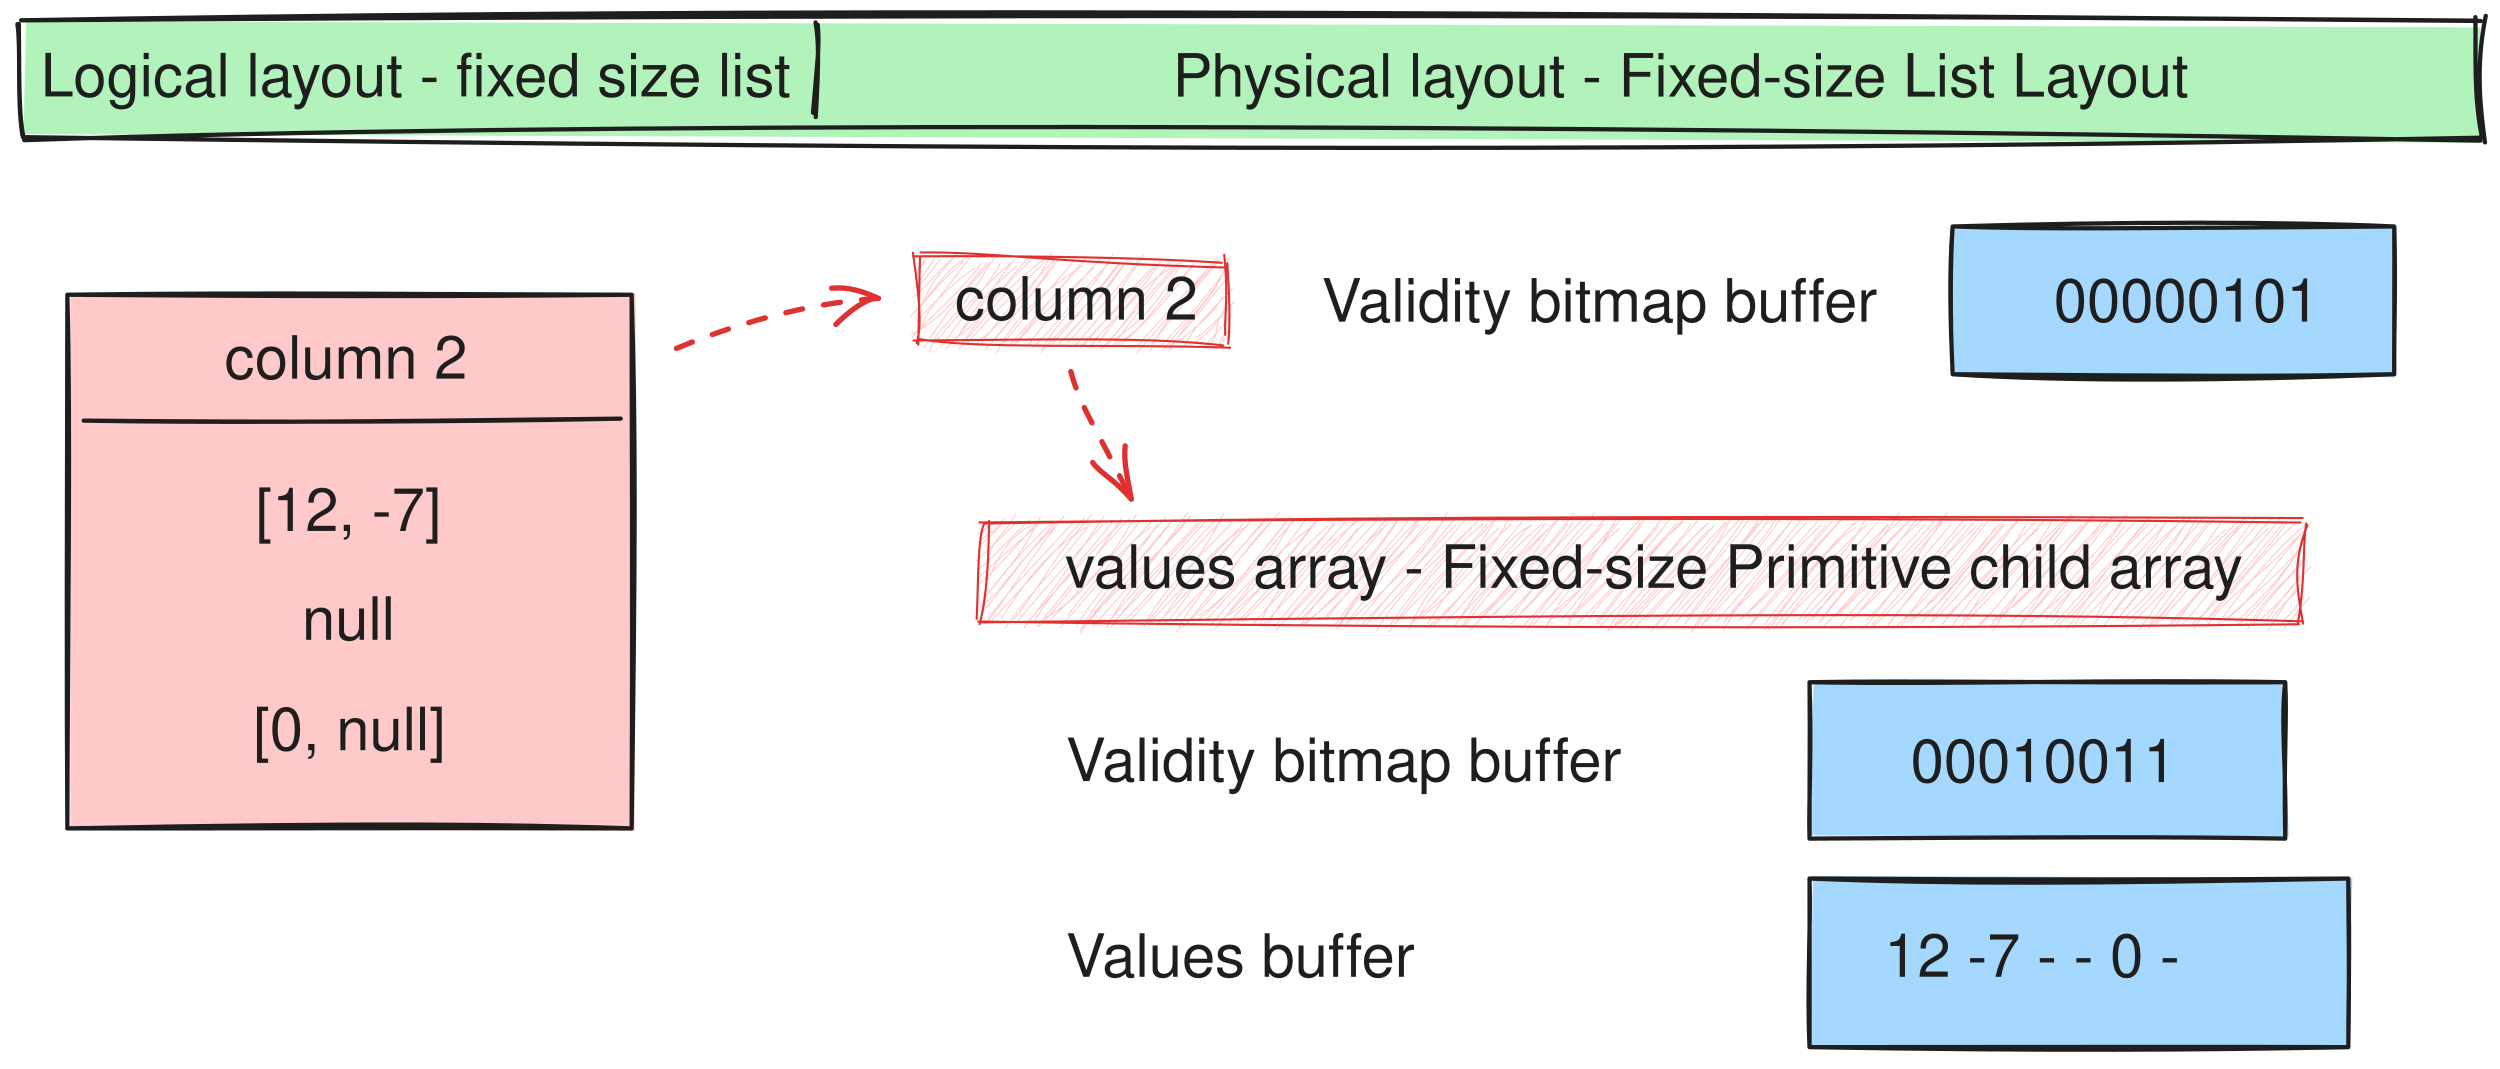
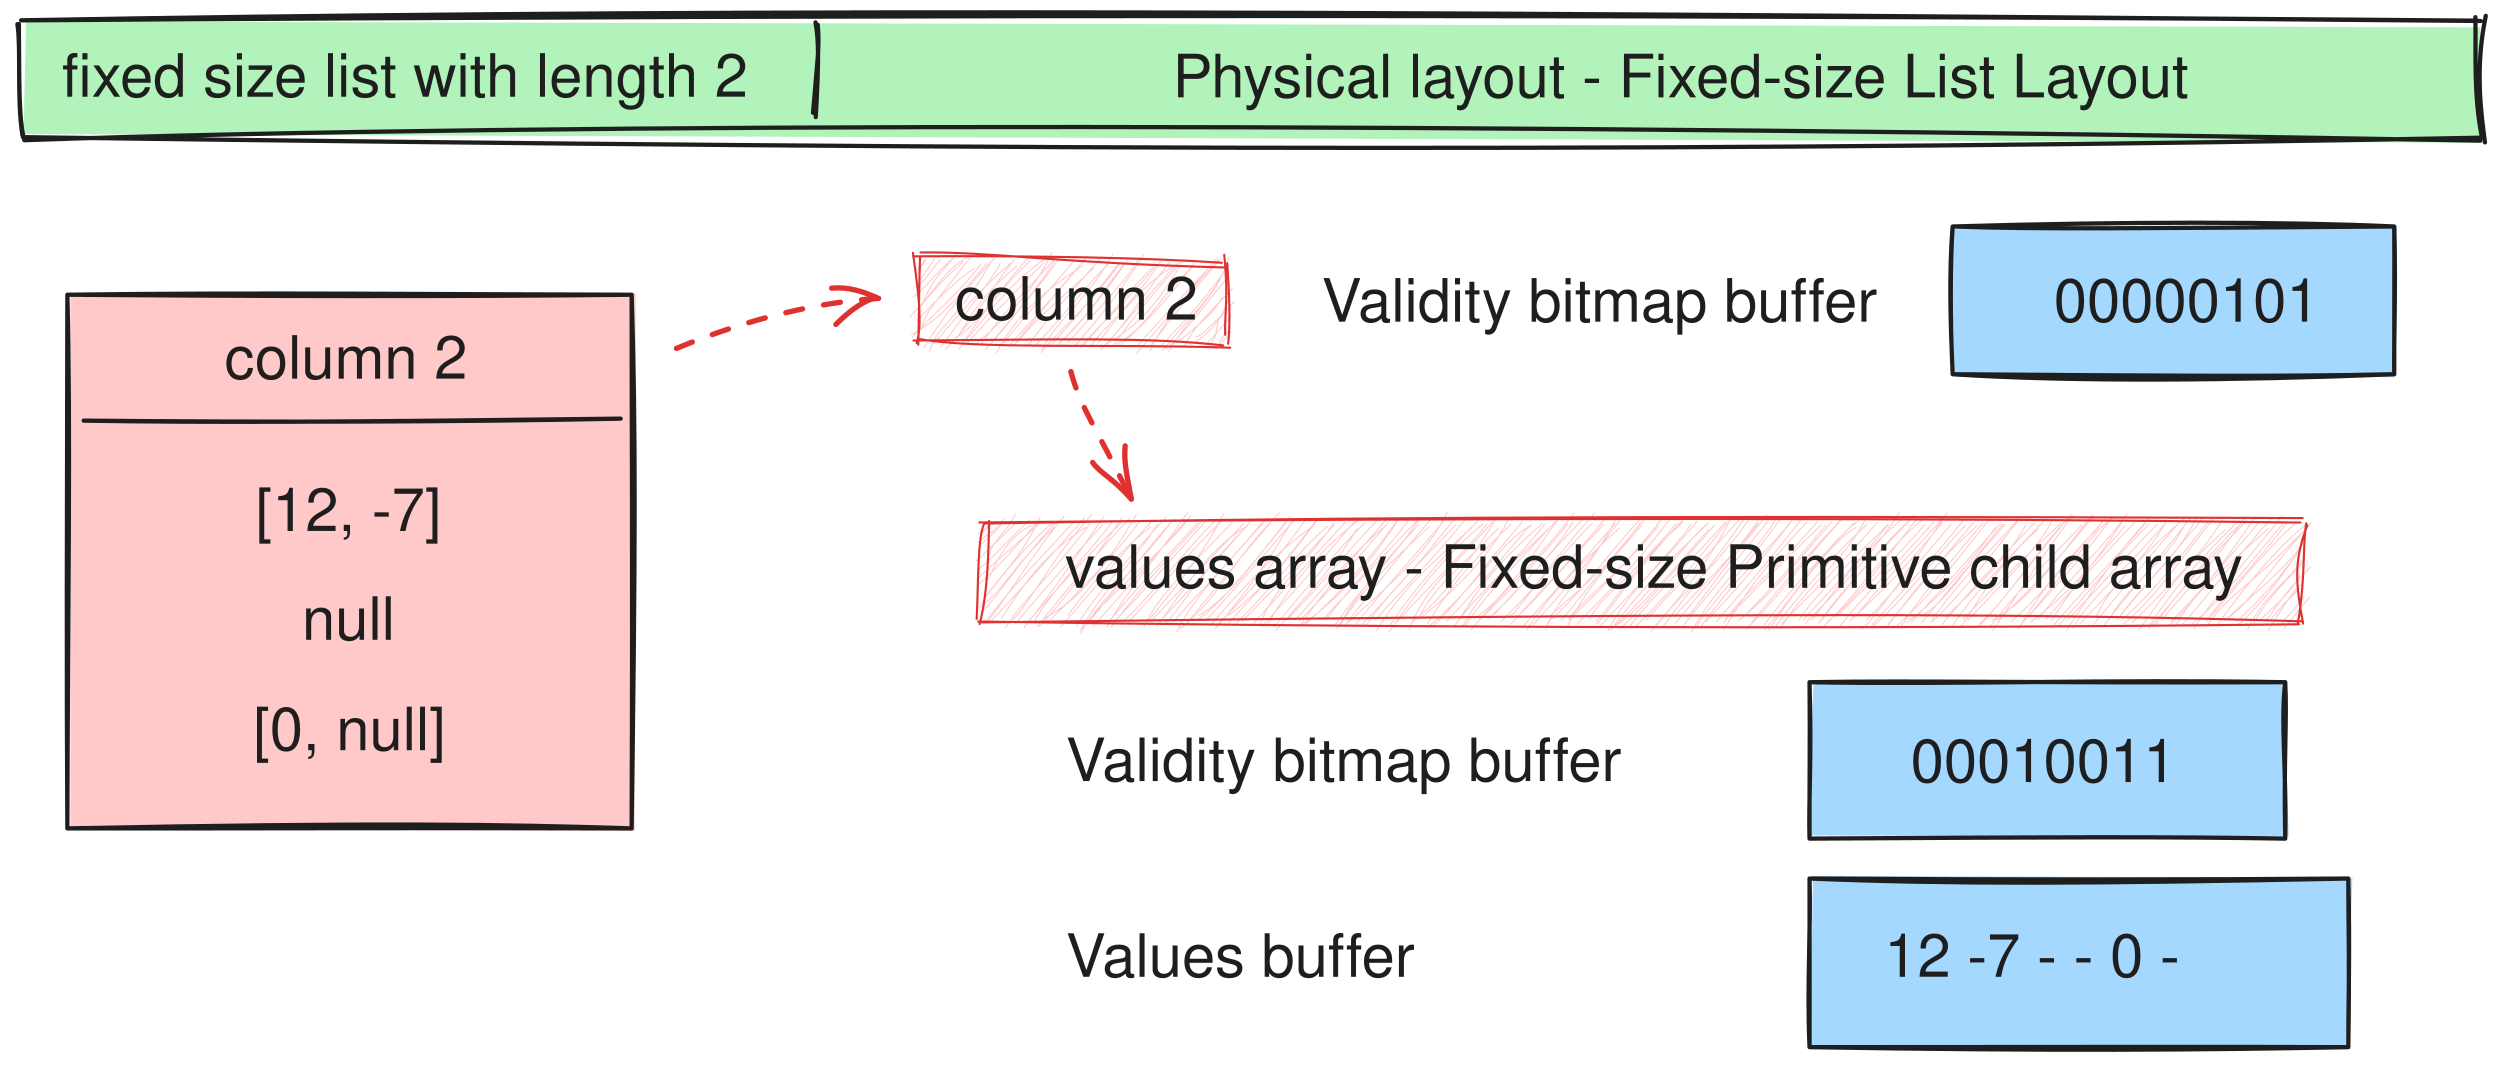
<svg xmlns="http://www.w3.org/2000/svg" version="1.1" viewBox="0 0 1171.343 500.63" width="1171.343" height="500.63">
  <defs>
    <style class="style-fonts">
      @font-face {
        font-family: "Virgil";
        src: url("https://excalidraw.com/Virgil.woff2");
      }
      @font-face {
        font-family: "Cascadia";
        src: url("https://excalidraw.com/Cascadia.woff2");
      }
      @font-face {
        font-family: "Assistant";
        src: url("https://excalidraw.com/Assistant-Regular.woff2");
      }
    </style>
  </defs>
  <g stroke-linecap="round" transform="translate(10 10) rotate(0 575.6713 27.29318)">
    <path d="M2.22 0.07 L1152.11 2.79 L1153.28 56.88 L1.03 52.85" stroke="none" stroke-width="0" fill="#b2f2bb" />
    <path d="M-0.1 -0.48 C287.86 -5.6, 578.23 -5.42, 1152.3 -0.17 M0.54 -0.47 C420.69 -3.37, 839.68 -3.07, 1150.73 -0.32 M1154.68 -2.59 C1149.62 21.94, 1152.35 42.01, 1154.3 56.71 M1149.81 -1.96 C1150.12 16.03, 1148.94 35.16, 1152.91 54.34 M1152.07 55.89 C697.42 47.72, 243.81 47.12, 1.4 55.69 M1151.91 54.52 C820.46 60.95, 488.55 60.9, 0.78 54.26 M0.52 53.45 C-2.22 36.05, -0.06 12.7, -1.85 1.32 M1.13 54.92 C-1.19 44.33, -0.93 30.63, -1.16 1.27" stroke="#1e1e1e" stroke-width="2" fill="none" />
  </g>
-   <g transform="translate(19.04726 19.40896) rotate(0 177.4131 16.1)">
-     <text x="0" y="25.761" font-family="Helvetica, Segoe UI Emoji" font-size="28px" fill="#1e1e1e" text-anchor="start" style="white-space: pre;" direction="ltr" dominant-baseline="alphabetic">Logical layout - fixed size list</text>
+   <g transform="translate(29.04726 19.55723) rotate(0 161.8545 16.1)">
+     <text x="0" y="25.761" font-family="Helvetica, Segoe UI Emoji" font-size="28px" fill="#1e1e1e" text-anchor="start" style="white-space: pre;" direction="ltr" dominant-baseline="alphabetic">fixed size list with length 2</text>
  </g>
-   <g transform="translate(549.4298 19.50236) rotate(0 241.2129 16.1)">
+   <g transform="translate(549.4298 19.83694) rotate(0 238.0167 16.1)">
    <text x="0" y="25.761" font-family="Helvetica, Segoe UI Emoji" font-size="28px" fill="#1e1e1e" text-anchor="start" style="white-space: pre;" direction="ltr" dominant-baseline="alphabetic">Physical layout - Fixed-size List Layout</text>
  </g>
  <g stroke-linecap="round" transform="translate(31.55616 138.0937) rotate(0 132.1954 125.0212)">
    <path d="M1.42 1.03 L266.35 -0.81 L265.82 251.23 L1.44 250.3" stroke="none" stroke-width="0" fill="#ffc9c9" />
    <path d="M0 0 C90.08 -1.19, 179.3 -0.12, 264.39 0 M0 0 C87.82 0.67, 173.97 0.97, 264.39 0 M264.39 0 C264.32 54.36, 264.92 110.75, 264.39 250.04 M264.39 0 C266.37 61.72, 266.14 122.34, 264.39 250.04 M264.39 250.04 C203.98 248.13, 145.87 247.19, 0 250.04 M264.39 250.04 C171.94 249.7, 77.46 250.15, 0 250.04 M0 250.04 C0.21 153.44, 1.62 60.53, 0 0 M0 250.04 C-0.44 177.94, -0.21 106.45, 0 0" stroke="#1e1e1e" stroke-width="2" fill="none" />
  </g>
  <g stroke-linecap="round">
    <g transform="translate(39.21653 197.0818) rotate(0 125.8005 -0.4718184)">
      <path d="M0 0 C88.76 0.81, 175.91 0.65, 251.6 -0.94 M0 0 C59.84 0.96, 120.54 0.69, 251.6 -0.94" stroke="#1e1e1e" stroke-width="2" fill="none" />
    </g>
  </g>
  <mask />
-   <g transform="translate(105.1793 151.6743) rotate(0 56.80664 16.1)">
+   <g transform="translate(105.1793 151.6743) rotate(0 56.9 16.1)">
    <text x="0" y="25.761" font-family="Helvetica, Segoe UI Emoji" font-size="28px" fill="#1e1e1e" text-anchor="start" style="white-space: pre;" direction="ltr" dominant-baseline="alphabetic">column 2</text>
  </g>
-   <g transform="translate(119.7042 223.0254) rotate(0 43.5791 16.1)">
+   <g transform="translate(119.7042 223.0254) rotate(0 43.575 16.1)">
    <text x="0" y="25.761" font-family="Helvetica, Segoe UI Emoji" font-size="28px" fill="#1e1e1e" text-anchor="start" style="white-space: pre;" direction="ltr" dominant-baseline="alphabetic">[12, -7]</text>
  </g>
-   <g transform="translate(141.4904 274.0153) rotate(0 21.79297 16.1)">
+   <g transform="translate(141.4904 274.0153) rotate(0 21.78333 16.1)">
    <text x="0" y="25.761" font-family="Helvetica, Segoe UI Emoji" font-size="28px" fill="#1e1e1e" text-anchor="start" style="white-space: pre;" direction="ltr" dominant-baseline="alphabetic">null</text>
  </g>
-   <g transform="translate(118.6139 325.7411) rotate(0 45.1377 16.1)">
+   <g transform="translate(118.6139 325.7411) rotate(0 45.13334 16.1)">
    <text x="0" y="25.761" font-family="Helvetica, Segoe UI Emoji" font-size="28px" fill="#1e1e1e" text-anchor="start" style="white-space: pre;" direction="ltr" dominant-baseline="alphabetic">[0, null]</text>
  </g>
  <g stroke-linecap="round" transform="translate(429.4452 122.0642) rotate(0 72.28798 18.98326)">
    <path d="M0 0 C0 0, 0 0, 0 0 M0 0 C0 0, 0 0, 0 0 M-0.37 5.16 C0.28 3.57, 3.77 1.08, 3.63 -0.19 M0.2 6.74 C1.16 5.43, 1.68 3.17, 4.31 -0.05 M-0.24 12.61 C1.48 9.36, 5.24 3.8, 8.42 -0.76 M0.5 11.23 C3.92 10.33, 6.27 4.64, 11.27 -0.42 M2.55 20.94 C6.57 10.76, 8.59 8.72, 19.08 -3.38 M-1.55 17.1 C4 13.09, 8.97 5.99, 17.26 -1.29 M-3.16 26.48 C9.7 12.8, 13.05 4.87, 23.54 -1.41 M0.91 22.63 C7 14.92, 12.8 8.72, 21.73 0.66 M0.01 28.51 C4.18 23.66, 18.44 9.09, 27.01 3.69 M1.91 32.19 C4.75 22.61, 10.27 18.33, 24.96 -1.17 M-2.38 34.67 C10.1 28.11, 17.03 19.99, 32.77 1.6 M-1.9 35.9 C6.76 25.51, 17.78 17.83, 30.04 1.87 M6.07 42.34 C9.09 31.12, 19.27 28.32, 35.08 0.31 M3.49 40.82 C12.98 25.07, 26.11 10.13, 36.45 -1.01 M11.39 40.42 C22.47 25.61, 37.58 5.61, 39.19 1.28 M8.13 38.81 C15.55 30.6, 25.53 17.48, 43.93 1.35 M13.42 41.59 C23.33 34.45, 23.03 22.2, 46.86 2.77 M14.09 40.96 C26.89 28.45, 35.42 12.5, 45.84 -0.59 M18.32 36.28 C29.31 30.16, 40.91 10.28, 52.32 -1.01 M19.96 41.62 C29.4 26.36, 42.31 10.12, 53.04 0.3 M21.53 38.92 C29.9 30.8, 39.64 13.78, 59.79 -0.54 M23.57 38.85 C37.65 23.12, 51.46 9.51, 59.29 1.24 M27.72 39.19 C42.86 26.21, 55.44 13.44, 63.52 -3.82 M29.88 39.75 C40.1 24.22, 54.57 11.08, 65.08 -1.15 M36.3 37.29 C48.44 23.17, 61.34 6.66, 65.2 -1.08 M32.37 41.87 C45.79 25.08, 57.39 12.91, 67.04 -1.42 M37.42 43.17 C47.26 25.18, 59.58 14.06, 78.05 2.44 M40.88 38.55 C49.59 26.88, 60.79 15.88, 73.8 0.06 M45.47 39.79 C51.67 32.44, 62.58 18.19, 80.27 -2.21 M43.01 40.34 C56.74 25.05, 71.31 9.33, 79.38 -1.53 M47.1 38.36 C55.68 27.86, 60.4 24.33, 83.05 3.49 M51.99 40.31 C58.7 30.45, 69.92 17.6, 87.04 -2.07 M58.68 41.62 C66.77 26.78, 81.24 16.89, 92.08 -3.16 M56.06 39.51 C68.76 25.88, 81.37 9.66, 90.67 0.88 M58.33 43.05 C70.96 28.22, 77.15 25.51, 95.52 1.15 M62.33 40.25 C75.9 25.88, 86.24 12.26, 94.67 1.41 M67.42 38.13 C77.65 29.8, 87.2 14.61, 97.56 0.99 M66.16 39.57 C76.7 29.17, 88.48 15.62, 99.32 -1.28 M74.56 39.63 C85.53 27.01, 96.35 13.52, 106.34 -2.59 M71.06 38.53 C81.83 25.35, 95.9 13.28, 104.65 -1.62 M77.09 40.79 C81.6 33.65, 90.78 27.58, 111.54 3.25 M78.01 39.65 C87.53 29.85, 95.66 18.44, 111.82 1.83 M85.11 38.62 C92.91 27.83, 106.02 11.23, 119.62 3.09 M81.41 40.24 C89.22 29.46, 99.52 22.77, 114.34 0.4 M90.94 37.17 C99.43 27.1, 111.8 8.56, 118.7 0.77 M86.38 41.81 C98.63 28.38, 109.62 14.96, 122.71 0.99 M88.51 39.44 C104.71 29.94, 112.78 20.07, 123.29 2.9 M92.03 40.17 C101.35 26.87, 111.56 14.31, 125.12 -0.29 M94.09 38.99 C109.19 30.43, 112.7 17.65, 129.62 2.83 M96.09 39.06 C108.77 27.94, 122.57 12.9, 130.6 -0.06 M103.14 43.35 C116.49 27.91, 128.34 14.16, 141.2 -0.06 M103.58 39.79 C111.75 30.51, 122.51 18.95, 138.47 1.77 M109.56 42.08 C114.08 32.37, 119.94 23.34, 140.75 -1.16 M110.02 39.34 C121.1 25.07, 130.21 13.45, 142.16 -0.67 M115.29 42 C130.36 23.46, 142.13 14.19, 146.43 -1.83 M114.82 39.76 C121.08 32.62, 131.82 22.84, 145.29 3.71 M118.23 42.42 C126.83 28.16, 139.77 15.77, 143.17 6.6 M117.13 41.52 C130.38 28.69, 137.38 17.32, 144.89 9.05 M121.78 38.43 C133.03 29.93, 139.93 23.56, 143.35 17.25 M125.24 40.93 C128.45 32.61, 136.05 25.8, 147.95 13.15 M130.85 36.09 C132.68 35.05, 134.57 34.55, 149.03 19.26 M128.43 39.43 C137.26 34.45, 143.09 27.36, 145.54 19.12 M137.04 39.81 C142.35 35.25, 139.36 27.99, 143.01 26.12 M134.41 40.98 C139.72 34.76, 144.2 30.16, 147.24 25.86 M140.17 41.56 C143.98 36.97, 146.13 35.66, 147.26 33.54 M140.65 40.81 C142.36 37.98, 142.88 35.38, 146.55 32.75" stroke="#ffc9c9" stroke-width="0.5" fill="none" />
    <path d="M1.85 -3.77 C35.66 -4.17, 62.43 0.99, 145.08 3.29 M-1.55 -1.96 C52.54 -2.32, 107.77 -1.38, 143.01 1.05 M144.15 -2.7 C146.3 17.61, 144.11 27.07, 144.62 34.83 M145.58 1.28 C146.52 14.55, 147.08 30.58, 146 39 M146.96 40.84 C87.57 38.9, 27.95 41.78, 0.59 36.65 M143.6 39.76 C109.03 35.84, 69.52 36.98, -1.46 37.48 M0.07 38.74 C2.31 30.71, 1.81 20.61, -1.73 -3.61 M0.81 39.41 C1.14 26.26, 1.23 9.23, 1.62 -1.25" stroke="#e03131" stroke-width="1" fill="none" />
  </g>
-   <g transform="translate(447.4031 123.9966) rotate(0 56.80664 16.1)">
+   <g transform="translate(447.4031 123.9966) rotate(0 56.9 16.1)">
    <text x="0" y="25.761" font-family="Helvetica, Segoe UI Emoji" font-size="28px" fill="#1e1e1e" text-anchor="start" style="white-space: pre;" direction="ltr" dominant-baseline="alphabetic">column 2</text>
  </g>
-   <g transform="translate(619.2547 124.9474) rotate(0 129.4521 16.1)">
+   <g transform="translate(619.2547 124.9474) rotate(0 130.0333 16.1)">
    <text x="0" y="25.761" font-family="Helvetica, Segoe UI Emoji" font-size="28px" fill="#1e1e1e" text-anchor="start" style="white-space: pre;" direction="ltr" dominant-baseline="alphabetic">Validity bitmap buffer</text>
  </g>
  <g stroke-linecap="round">
    <g transform="translate(382.8796 9.97324) rotate(0 0 22.21342)">
      <path d="M0.25 1.64 C1.23 11.52, 0 19.36, -1.96 42.89 M-0.78 0.52 C0.7 8.84, 0.86 17.83, -0.67 44.88" stroke="#1e1e1e" stroke-width="2" fill="none" />
    </g>
  </g>
  <mask />
  <g stroke-linecap="round">
    <g transform="translate(313.985 161.1118) rotate(0 51.23028 -10.30239)">
      <path d="M2.96 2.13 C37.77 -12.29, 70.69 -19.77, 98.53 -21.37" stroke="#e03131" stroke-width="2.5" fill="none" stroke-dasharray="8 10" />
    </g>
    <g transform="translate(313.985 161.1118) rotate(0 51.23028 -10.30239)">
      <path d="M77.66 -9.11 C84.56 -15.98, 90.5 -20.05, 96.57 -21.75" stroke="#e03131" stroke-width="2.5" fill="none" />
    </g>
    <g transform="translate(313.985 161.1118) rotate(0 51.23028 -10.30239)">
      <path d="M75.69 -26.09 C83.33 -26.8, 89.98 -24.68, 96.57 -21.75" stroke="#e03131" stroke-width="2.5" fill="none" />
    </g>
  </g>
  <mask />
  <g stroke-linecap="round" transform="translate(914.901 106.117) rotate(0 103.4469 34.60812)">
    <path d="M-1.16 1.27 L208 0.04 L207.28 70.61 L0.97 70.36" stroke="none" stroke-width="0" fill="#a5d8ff" />
    <path d="M0 0 C79.29 -2.35, 156.4 -2.34, 206.89 0 M0 0 C41.06 1.41, 84.21 0.83, 206.89 0 M206.89 0 C207.73 28.9, 206.63 53.74, 206.89 69.22 M206.89 0 C207.04 20.73, 206.85 42.34, 206.89 69.22 M206.89 69.22 C131.15 72.31, 54.27 72.78, 0 69.22 M206.89 69.22 C153.8 70.43, 99.18 69.96, 0 69.22 M0 69.22 C-1.03 46.09, -1.8 20.67, 0 0 M0 69.22 C-1.25 42.97, -1.12 15.01, 0 0" stroke="#1e1e1e" stroke-width="2" fill="none" />
  </g>
-   <g transform="translate(962.2764 124.9474) rotate(0 62.28906 16.1)">
+   <g transform="translate(962.2764 124.9474) rotate(0 62.26667 16.1)">
    <text x="0" y="25.761" font-family="Helvetica, Segoe UI Emoji" font-size="28px" fill="#1e1e1e" text-anchor="start" style="white-space: pre;" direction="ltr" dominant-baseline="alphabetic">00000101</text>
  </g>
  <g stroke-linecap="round">
    <g transform="translate(499.6431 170.9792) rotate(0 13.85023 28.97349)">
      <path d="M2.1 3.13 C6.7 20.47, 14.55 30.29, 29.51 61.2" stroke="#e03131" stroke-width="2.5" fill="none" stroke-dasharray="8 10" />
    </g>
    <g transform="translate(499.6431 170.9792) rotate(0 13.85023 28.97349)">
      <path d="M12.29 45.7 C16.04 50.95, 21.21 52.51, 30.42 62.82" stroke="#e03131" stroke-width="2.5" fill="none" />
    </g>
    <g transform="translate(499.6431 170.9792) rotate(0 13.85023 28.97349)">
      <path d="M27.53 37.94 C26.96 45.26, 27.85 49, 30.42 62.82" stroke="#e03131" stroke-width="2.5" fill="none" />
    </g>
  </g>
  <mask />
-   <g transform="translate(499.3953 431.9062) rotate(0 81.21777 16.1)">
+   <g transform="translate(499.3953 431.9062) rotate(0 81.60833 16.1)">
    <text x="0" y="25.761" font-family="Helvetica, Segoe UI Emoji" font-size="28px" fill="#1e1e1e" text-anchor="start" style="white-space: pre;" direction="ltr" dominant-baseline="alphabetic">Values buffer</text>
  </g>
-   <g transform="translate(499.3953 340.2108) rotate(0 129.4521 16.1)">
+   <g transform="translate(499.3953 340.2108) rotate(0 130.0333 16.1)">
    <text x="0" y="25.761" font-family="Helvetica, Segoe UI Emoji" font-size="28px" fill="#1e1e1e" text-anchor="start" style="white-space: pre;" direction="ltr" dominant-baseline="alphabetic">Validity bitmap buffer</text>
  </g>
  <g stroke-linecap="round" transform="translate(847.8368 411.6206) rotate(0 126.208 39.50467)">
    <path d="M1.62 -1.25 L254.38 -0.36 L251.38 79.99 L0.22 78.62" stroke="none" stroke-width="0" fill="#a5d8ff" />
    <path d="M0 0 C66.75 2.73, 130.47 2.43, 252.42 0 M0 0 C92.69 0.64, 184.35 0.59, 252.42 0 M252.42 0 C253.29 32.87, 252.36 62.31, 252.42 79.01 M252.42 0 C252.43 20.13, 253.09 40.35, 252.42 79.01 M252.42 79.01 C189.26 78.77, 126.77 78.98, 0 79.01 M252.42 79.01 C183.29 80.33, 113.42 80.88, 0 79.01 M0 79.01 C-1.32 49.68, 0.7 22.75, 0 0 M0 79.01 C0.02 52.99, 0.07 24.31, 0 0" stroke="#1e1e1e" stroke-width="2" fill="none" />
  </g>
-   <g transform="translate(882.8457 431.9062) rotate(0 88.68945 16.1)">
+   <g transform="translate(882.8457 431.9062) rotate(0 88.68333 16.1)">
    <text x="0" y="25.761" font-family="Helvetica, Segoe UI Emoji" font-size="28px" fill="#1e1e1e" text-anchor="start" style="white-space: pre;" direction="ltr" dominant-baseline="alphabetic">12  -7  -  -  0  -</text>
  </g>
  <g stroke-linecap="round" transform="translate(847.8368 319.6406) rotate(0 111.4387 36.63775)">
    <path d="M1.89 0.28 L221.7 -0.88 L224.56 72.33 L-0.99 71.78" stroke="none" stroke-width="0" fill="#a5d8ff" />
    <path d="M0 0 C69.27 1.23, 136.9 -1.43, 222.88 0 M0 0 C51.36 -0.88, 102.58 0.43, 222.88 0 M222.88 0 C220.59 19.09, 223.54 40.22, 222.88 73.28 M222.88 0 C223.8 17.4, 222.1 34.85, 222.88 73.28 M222.88 73.28 C174.16 72.42, 121.53 72.52, 0 73.28 M222.88 73.28 C169.33 72.38, 114.35 72.51, 0 73.28 M0 73.28 C-0.53 56.08, 1.08 37.14, 0 0 M0 73.28 C-0.12 51.12, 0.29 27.95, 0 0" stroke="#1e1e1e" stroke-width="2" fill="none" />
  </g>
-   <g transform="translate(895.2121 340.679) rotate(0 61.25684 16.1)">
+   <g transform="translate(895.2121 340.679) rotate(0 62.26667 16.1)">
    <text x="0" y="25.761" font-family="Helvetica, Segoe UI Emoji" font-size="28px" fill="#1e1e1e" text-anchor="start" style="white-space: pre;" direction="ltr" dominant-baseline="alphabetic">00010011</text>
  </g>
  <g stroke-linecap="round" transform="translate(459.4752 244.0645) rotate(0 309.5759 23.72539)">
    <path d="M0 0 C0 0, 0 0, 0 0 M0 0 C0 0, 0 0, 0 0 M-0.14 6 C0.97 5.92, 2.17 2.96, 6.42 1.27 M-1.03 5.66 C1.73 4.31, 2.25 3.9, 5.15 0.59 M-1.12 10.1 C1.88 6.83, 6.89 5.42, 10.68 -0.83 M-0.18 11.32 C4.85 6.47, 7.43 5.24, 10.57 0.4 M3.28 22.19 C2.32 10.22, 12.2 6.57, 16.25 -3.24 M-2 18.76 C5.78 11.59, 12.08 5.15, 15.89 1.57 M3.63 27.56 C7.48 17.75, 14.9 5.29, 24.09 2.14 M-1.49 22.99 C3.98 19.23, 10.07 11.82, 22.82 -0.39 M-1.49 27.2 C4.29 21.46, 14.81 12.42, 27.73 1.1 M-0.76 29.69 C5.99 23.49, 12.04 17.33, 26.18 1.09 M0.09 39.13 C8.53 25.26, 17.84 19.74, 27.9 -1.85 M1.13 37.38 C12.28 22.1, 25.88 6.97, 33.83 0.95 M-0.86 40.92 C10.15 33.49, 14.63 21.48, 34.51 3.11 M0.54 43.1 C11.82 30.37, 20.54 15.88, 35.77 0.32 M2.9 47.98 C16.94 28.91, 27.87 10.72, 39.17 -2.15 M2.29 47.58 C14.81 29.97, 32.64 13.01, 43.8 0.1 M9.62 45.94 C21.24 27.51, 32.37 13.6, 49.18 3.08 M5.27 46.53 C14.55 36.81, 25.49 24.7, 48.59 -1.38 M14.69 47.1 C26.34 33.54, 32.83 18.33, 52.05 -3 M11.72 49.9 C20.53 36.51, 33.59 24.58, 51.38 1.22 M20.3 49.99 C30.85 36.76, 38.31 26.37, 57.48 -1.82 M16.03 48.38 C32.05 29.61, 47.39 12.26, 57.02 1.92 M24.84 47.49 C33.79 31.83, 52.57 13.05, 61.85 0.2 M21.2 48.34 C36.63 30.62, 51.6 14.62, 65.66 1 M27.39 49.49 C41.7 34.63, 57.9 10.76, 66.25 -1.52 M26.55 49.41 C40.48 31.98, 56.94 12.1, 69.86 -1.3 M29.72 45.71 C44.17 37.92, 55.9 26.3, 72.97 -3.05 M32.78 46.14 C47.34 32.02, 64.51 13.76, 74.18 0.73 M40.79 44.41 C47.94 34.46, 62.83 15.83, 79.48 2.89 M37.62 49.61 C55.38 29.45, 70.77 9.81, 80.35 0.02 M46.79 51.18 C55.49 35.11, 71.05 19.84, 82.95 1.61 M44.95 49.09 C55.8 31.88, 68.87 18.23, 86.88 -1.77 M46.9 52.38 C56.85 35.74, 75.87 18.96, 90.26 -0.77 M47.79 50.35 C60.7 36.25, 72.77 19.1, 90.18 -0.51 M50.66 46.2 C68.59 27.14, 89 10.93, 98.47 -2.58 M52.66 49.57 C67.8 32.51, 79.23 19.24, 96.18 -0.1 M59.19 49.63 C67.28 34.28, 83.09 16.57, 96.84 -3.84 M60.03 47.24 C73.8 30.78, 87.41 16.15, 101.47 1.29 M61.06 49.96 C77.75 27.24, 94.9 10.11, 103.31 0.49 M63.26 46.5 C75.1 34.37, 82.72 25.24, 104.92 0.7 M66.29 47.53 C81.8 33.29, 96.12 13.15, 110.55 -0.75 M69.76 46.76 C82.94 33.27, 92.78 19.67, 112.78 0.15 M78.84 46.5 C91.37 30.72, 105.32 14.71, 113.74 -3.42 M76.57 49.36 C84.05 33.9, 96.68 23.04, 117.7 0.9 M82.62 49.57 C95.75 30.64, 107.7 12.65, 123.89 2.92 M79.52 47.18 C97.45 28.29, 112.2 12.69, 123.1 1.39 M85.99 48.76 C96 38.06, 100.07 27.78, 125.11 2.04 M84.84 46.22 C95.52 34.8, 107.96 21.28, 127.57 -0.92 M91.73 52.12 C101.26 33.3, 120.28 15.1, 134.45 -1.53 M90.27 47.32 C100.53 35.21, 112.43 24.29, 131.86 0.86 M93.6 50.53 C111.73 36.17, 117.36 18.73, 139.92 -3.65 M96.74 47.68 C103.85 39.33, 111.58 29.04, 136 0.64 M102.28 44.41 C119.66 33.38, 130.81 14.93, 144.96 -1.91 M101.41 46.58 C112.18 38.87, 121.83 27.05, 142.93 0.99 M109.9 50.49 C123.7 34.9, 136.7 15.97, 146.46 -0.85 M105.39 46.92 C120.96 29.75, 136.11 12.13, 147.61 -1.22 M108.06 48.56 C120.31 34.15, 136.41 15.99, 155.27 2.81 M110.79 48.92 C127.23 32.59, 141.92 13.98, 152.63 -1.23 M116.26 44.2 C131.25 32.84, 145.04 17.28, 158.17 -1.09 M116.36 47.69 C127.82 34.81, 141.09 22.29, 157.4 -0.73 M119.98 47.56 C133.87 34.98, 145.22 17.86, 162.37 2.58 M122.66 46.87 C132.96 36.11, 145.12 24.48, 165.69 1.75 M131.14 48.08 C137.41 31.31, 149.85 22.91, 165.56 1.01 M127.64 48.27 C144.84 29.11, 157.89 14.98, 170.84 0.46 M134.09 49.28 C141.24 36.73, 151.73 19.89, 176.36 0.19 M131.76 49.5 C143.28 36.73, 150.81 29.14, 175.31 0.05 M138.14 51.44 C155.19 33.03, 169.85 15.19, 176.32 3.68 M137.65 49.54 C154.14 29.87, 169.82 10.23, 179.84 1.22 M147.55 46.45 C158.72 33.41, 175.52 14.18, 188.46 3.32 M143.23 46.46 C157.08 32.79, 170.15 15.94, 187.09 -1.66 M150.01 48.46 C160.53 33.65, 170.68 21.65, 191.23 -1.97 M149.28 46.93 C160.18 35.84, 169.85 25.52, 190.73 1.03 M150.66 48.69 C172.25 33.13, 185.59 14.85, 195.03 0.52 M152.65 47.96 C167.95 34.49, 183.38 16.65, 195.1 -0.14 M160.59 46.18 C169.96 35.2, 176.39 29.84, 204.21 0.07 M161.83 46.42 C172.49 31.37, 187.79 16.79, 200.29 -0.1 M166.83 50.5 C175.36 37.13, 180.19 28.8, 205.55 1.23 M166.07 48.76 C177.61 31.82, 194.84 16.14, 205.83 -1.59 M168.2 49.29 C179 31.84, 190.73 20.49, 210.29 2.65 M170.38 49.32 C185.67 29.51, 201.04 10.37, 211.74 -1.58 M172.6 47.23 C192.67 28.86, 210.03 14.41, 218.62 -4.26 M175.93 48.21 C190.72 29.55, 210.62 8.41, 218.22 -1.64 M178.26 49.08 C189.89 36.35, 200.06 26.83, 221.66 -0.49 M180.44 49.23 C191.94 32.23, 207.12 18.32, 222.72 1.73 M185.63 51.13 C199.91 28.13, 216.2 16, 229.97 3.24 M185.15 46.19 C197.07 32.61, 208.7 21.86, 227.63 -1.36 M191.34 51.99 C203.99 34.22, 216.17 17.16, 235.58 1.28 M191.96 48.59 C201.32 34.82, 213.78 19.39, 233.33 -0.47 M200.72 51.31 C206.73 33.85, 219.69 23.16, 239.8 0.52 M195.05 47.17 C214.61 26.39, 231.32 9.36, 237.21 1.48 M205.8 44.56 C213.86 29.07, 225.85 21.16, 242.49 3.43 M202.01 47.63 C213.96 38.12, 225.29 25.29, 242.08 -1.89 M205.79 45.76 C223.99 31.14, 240.08 14.07, 247.39 -0.98 M209.43 48.17 C217.86 33.99, 227.41 21.42, 248.54 1.44 M209.11 50.24 C232.54 30.71, 245.83 7.14, 257.92 2.34 M212.07 49.16 C224.79 37.16, 232.05 25.68, 253.95 0.29 M221.88 49.35 C229.66 38.87, 235.52 24.91, 263.2 1.28 M218.48 46.76 C233.23 31.69, 245.78 15.33, 257.62 1.88 M225.88 49.31 C236.26 29.39, 256.43 13.31, 266.55 3.24 M224.09 46.54 C232.77 34.08, 247.54 22.83, 264.34 1.46 M231.14 45.82 C242.14 38.8, 250.77 27.41, 271.46 -2.02 M226.86 49.1 C242.07 27.42, 260.49 10.52, 269.58 -0.03 M229.84 50.95 C245.07 32.48, 258.85 21.1, 278.15 -3.74 M232.43 47.7 C243.11 37.17, 254.4 26.63, 275.08 1.59 M240.88 43.79 C249.51 33.01, 264.41 21.1, 277.51 0.67 M237.67 45.88 C252.91 32.69, 264.22 17.21, 281.98 -0.54 M247.84 45.23 C255.56 37.55, 264.37 22.59, 287.64 -3.63 M243.89 47.12 C260.07 31.17, 274.13 13.58, 286.45 1.2 M251.5 44.73 C258.41 39.1, 270.44 24, 291.84 1.8 M248.42 48.4 C262.24 32.75, 276.99 18.45, 292.81 -1.36 M255.85 51.06 C264.97 36.9, 276.83 23.69, 299.08 3.45 M253.74 49.87 C262.86 39.32, 272.98 29.08, 297.16 1.37 M264.56 51.03 C271 34.59, 279.59 31.5, 298.05 -1.36 M259.09 48.46 C269.3 36.98, 280.27 25.13, 300.51 -1.61 M266.99 44.25 C276.92 35.34, 291.97 23.27, 309.62 2.23 M265.64 47.54 C280.89 34.62, 292.33 17.54, 308.38 -0.26 M274.7 49.91 C281.71 34.88, 291.73 23.83, 308.86 1.4 M272.07 46.48 C281.17 35.9, 290.99 22.93, 311.94 -1.88 M275.47 45.48 C286.1 34.12, 304.95 18.08, 317.55 2.34 M275.71 46.33 C288.19 34.24, 299.63 23.59, 319.67 -1.48 M285.08 46.25 C290.99 34.77, 301.29 30.42, 326.14 1.11 M279.54 48.16 C291.59 35.78, 303.58 24.75, 322.42 -0.16 M288.66 48.3 C297.36 38.99, 306.14 23.46, 330.29 -1.74 M288.52 46.96 C298.24 36.46, 305.9 21.5, 329.08 0.49 M293.92 51.53 C304.26 31.79, 321.03 18.27, 332.85 1.7 M290.09 49.52 C305.08 32.79, 322.24 17.07, 335.69 0.08 M295.03 51.14 C315.81 32.83, 327.76 12.36, 340.38 1.36 M297.07 48.75 C310.49 30.73, 327.15 14.15, 341.06 0.97 M298.6 48.37 C310.92 39.52, 327.62 19.28, 341.11 3.98 M300.79 49.38 C311.58 39.21, 319.45 29.87, 343.93 1.97 M304.19 49.29 C318.74 30.55, 333.49 18.75, 348.84 0.62 M306.77 49.55 C320.38 36.16, 333.75 21.46, 349.87 0.63 M314.29 51.51 C333.12 30.09, 344.83 12.45, 352.15 -2.37 M311.78 46.41 C321.91 34.93, 332.8 24.58, 355.75 -0.83 M314.86 50.95 C326.76 34.73, 340.91 26.27, 359.75 -0.33 M319.51 49.79 C330.54 34.69, 343.61 19.65, 358.14 -1.61 M325.28 44.57 C336.12 31.81, 350.85 18.5, 364.3 1.19 M325.65 47.8 C339.62 30.68, 354.99 13.42, 364.23 -0.06 M330.9 45.15 C337.42 38.65, 344.54 25.91, 368.4 -2.77 M329.58 48.46 C339.17 36.94, 348.31 25.36, 369.01 0.05 M332.99 52.03 C345.24 29.1, 366.03 12.29, 373.07 -1.9 M335.44 49.33 C342.84 37.87, 355.66 25.28, 374.85 -0.93 M337.28 49.83 C354.45 25.56, 370.34 12.54, 379.8 0.19 M339.75 47.12 C353.27 33.05, 363.98 20.88, 380.68 -0.82 M347.95 51.26 C359.74 31.88, 364.81 24.36, 387.04 0.66 M344.59 47.33 C354.72 35.52, 366.31 22.62, 385.55 -2.07 M348.12 47.8 C358.19 32.56, 372.86 23.14, 392.14 0.27 M349.18 45.87 C362.05 33.05, 375.75 19.31, 393.81 1.93 M357.84 44.5 C363.94 38.15, 375.98 26.69, 395.94 2.05 M355.01 46.69 C370.52 34.7, 380.47 21.61, 398.7 0.43 M358.63 50.72 C374.05 35.73, 385.82 17.83, 404.7 -1.9 M361.5 47.4 C370.76 36.07, 379.78 24.3, 403.49 -1 M367.44 50.87 C383.11 33.1, 394.22 13.35, 410.64 0.31 M367.05 48.88 C375.04 37.95, 384.42 26.53, 409.1 1.08 M369.18 51.16 C384.53 28.47, 400.26 8.79, 409.9 3.15 M372.76 48.93 C387.73 29.44, 403.19 12.57, 415.23 1.68 M374.68 50.36 C388.33 28.69, 404.14 19.45, 415.1 -1.62 M375.48 47.91 C395.13 28.65, 410.47 11.79, 420 0.93 M385.23 46.53 C393.51 37.15, 405.1 26.4, 425.28 1.81 M383.47 46.29 C392.64 32.63, 406.38 20.42, 425.02 1.78 M386.58 47.82 C402.34 31.71, 415.7 18.55, 430.43 -3.94 M389.51 46.36 C401.61 30.62, 412.46 15.55, 431.08 -0.42 M392.74 47.9 C403.05 32.75, 413.48 23.1, 437.5 -2.69 M393.89 46.58 C408.04 28.08, 425.23 8.72, 435.24 -0.29 M395.32 49.01 C410.09 35.71, 421.63 15.6, 442.87 -1.97 M396.79 47.39 C407.62 38.17, 414.97 30.11, 438.46 -0.79 M400.76 44.94 C417.65 28.55, 432.72 12.92, 442.36 1.76 M402.71 49.21 C413.08 35.77, 425.34 24.33, 446.74 0.42 M410.19 44.53 C419.55 32.41, 434.55 16.63, 451.76 -2.17 M407.42 46.7 C416.12 38.39, 427.54 29.2, 450.7 0.57 M413.46 50.45 C425.97 36.52, 439.44 15.89, 452.77 -3.85 M415.09 46.45 C427.45 33.49, 442.32 16.48, 454.79 1.44 M417.61 49.88 C437.12 32.32, 446.49 17.43, 461.58 1.91 M417.91 48.56 C436.6 27.51, 453.04 10, 460.8 -1.04 M424.84 49.36 C441.47 27.12, 452.4 15.18, 466.78 2.36 M425.26 48.33 C438.01 32.94, 448.16 20.67, 465.1 0.85 M429.1 49.43 C443.69 36.29, 452.25 24.91, 473.28 -1.69 M431.24 49.8 C439.03 36.74, 448.69 26.38, 469.53 0.98 M434 47.47 C450.78 35, 463.85 19.58, 475.54 3.11 M435.91 47.47 C446.96 36, 454.36 27.04, 477.84 1.28 M441.36 44.4 C454.06 36.07, 462.81 19.95, 478.9 1.7 M440.81 47.82 C453.24 32.69, 465.44 18.03, 480.08 1.58 M445.17 47.47 C454.49 33.25, 465.13 22.41, 487.36 -1.97 M446.15 47.05 C456.78 36.98, 467.68 23.66, 487.58 -2.04 M452.15 44.93 C464.52 33.42, 482.23 16.25, 489.64 1.89 M450.44 48.58 C462 34.6, 471.84 23.93, 494.08 0.47 M459.7 48.89 C469.11 36.45, 472.61 24.63, 495.64 3.61 M455.56 48.8 C469.99 27.67, 485.92 13.54, 499.35 -1.35 M460.4 45.99 C476.39 29.34, 492.77 13.45, 506.47 0.81 M462.43 46.6 C478.82 29.19, 495.67 12.9, 502.3 -0.77 M468.06 48.18 C482.78 34.63, 491.01 18.39, 510.93 -2.8 M468.12 49.04 C481.05 35.01, 493.36 17.96, 508.63 -0.31 M474.15 51.46 C481.69 40.62, 488.28 29.93, 511.5 -2.73 M473.48 48.96 C481.5 38.35, 491.13 27.65, 515.92 1.96 M473.87 46.63 C488.82 38.64, 498.54 26.13, 520.89 -2.94 M476.26 46.62 C487.81 36.74, 501.9 21.5, 521.3 -2.04 M486.57 50.07 C493.8 37.51, 505.43 21.47, 523.97 2.93 M482.74 47.3 C494.34 37.12, 503.1 26.62, 526.54 -0.67 M485.84 50.43 C507.18 26.45, 517.98 8.16, 530.32 -1.71 M488.85 46.96 C501.86 32.71, 515.73 17.99, 529.7 -1.06 M491.94 47.43 C511.81 32.67, 522.67 17.76, 536.21 2.35 M495.81 45.84 C508.37 28.71, 525.85 12.15, 534.24 0.59 M501.84 46.62 C510.32 32.15, 524.12 17.71, 537.12 -3.12 M499.21 46.07 C513.04 29.92, 528.27 13.87, 540.63 0.63 M501.69 50.05 C518.19 30.67, 539.02 9.83, 545.72 0.97 M504.7 49.34 C519.69 33.15, 533.35 15.03, 547.5 1.55 M508.85 51.13 C521.74 31.69, 529.11 18.96, 548.35 -2.29 M509.08 46.49 C525.8 29.5, 542.96 9.54, 551.27 1.62 M511.7 50.04 C521.14 34.67, 536.02 23.63, 555.08 1.07 M515.24 47.89 C533.81 28.92, 549.18 12.39, 555.26 0.56 M522.95 44.76 C525.83 35.76, 537.93 21.94, 564.17 -1.49 M520.63 49.33 C530.32 38.07, 539.52 26, 561.3 1.06 M528.94 46.12 C536.04 31.31, 555.7 19.43, 564.04 1.85 M525.63 49.88 C536.38 35.56, 546.57 24.57, 566.89 -1.46 M533.4 45.2 C543.17 30.89, 561.24 17, 569.86 -2.1 M532.5 46.27 C544.6 31.38, 558.1 16.2, 572.8 -1.34 M535.55 48.18 C552.18 34.41, 562.12 17.39, 577.45 -0.66 M534.55 46.53 C547.92 34.97, 558.64 21.2, 576.2 -1 M542.53 51 C551.21 40.24, 558.36 26.35, 583.19 4.12 M539.73 47.56 C555.07 31.88, 572.39 16.22, 581.63 -0.57 M547.44 50.19 C560.99 35.76, 574.9 15.56, 589.28 2.49 M547.78 48.84 C555.8 37.02, 563.12 25.79, 589.42 -0.02 M549.83 49.57 C558.42 36.23, 570 23.72, 593.02 0.03 M553.83 45.99 C561.9 35.32, 574.4 24.67, 592.08 -1.29 M557.67 47.03 C570.15 34.96, 578.49 24.37, 598.64 1.09 M557.54 48.41 C567.57 38.72, 577.88 26.25, 597.25 -1.9 M559.89 49.24 C567.96 34.96, 575.41 28.52, 603.34 3.62 M562.72 48.92 C575.38 34.97, 585.09 20.9, 604.88 -1.35 M568.39 50.44 C578.91 34.43, 594.58 16.75, 609.75 -2.18 M566.47 49.38 C579.34 38.82, 587.76 28.26, 610.81 0.53 M574.46 47.16 C581.11 35.88, 593.19 25.49, 611.96 1 M574.78 46.29 C585.48 35.31, 595.83 19.7, 615.89 1.19 M574.89 49.02 C583.48 34.87, 597.01 29.62, 623.32 0.99 M579.66 48.46 C593.2 29.59, 607.31 12.56, 620.99 1.76 M584.38 45.41 C593.14 36.88, 610.99 23.47, 620.54 9.22 M582.81 46.58 C593.63 39.8, 599.56 28.02, 618.12 6.91 M589.59 48.28 C599.8 39.32, 607.34 29.44, 620.64 9.6 M588.65 46.92 C602.14 35.08, 612.66 21.13, 618.61 12.67 M593.63 50.89 C601.49 34.63, 612.27 28.84, 620.46 16.88 M596.05 48.85 C600.48 39.88, 607.54 31.81, 619.64 19.63 M602.04 46.57 C604.1 45.78, 609.03 34.82, 623.15 21.61 M599.39 46.59 C607.36 38.73, 615.89 31.71, 617.93 24.8 M603.31 51.43 C611.02 38.64, 616.2 31.22, 619.45 29.17 M604.2 46.71 C609.47 39.48, 615.75 33.93, 618.15 31.46 M610.7 50.37 C613.6 46.87, 614.41 45.92, 622.67 35.6 M608.75 49.41 C611.54 44.5, 615.62 42.09, 619.87 35.86 M616.93 47.68 C617.02 46.33, 617.94 43.4, 619.54 43.54 M616.25 47.87 C616.5 45.83, 617.78 44.95, 619.37 43.21" stroke="#ffc9c9" stroke-width="0.5" fill="none" />
    <path d="M1.55 1.23 C137.62 -1.19, 275.06 -2.71, 619.4 -1.33 M-0.6 0.71 C230.74 -1.55, 460.29 -1.39, 618.4 0.78 M621.6 2.02 C614.92 19.27, 616.26 30.05, 619.63 48.11 M621.07 1.13 C619.23 12.88, 620.91 25.59, 617.2 47.78 M617.72 48.43 C382.98 51.14, 148.79 49.5, -1.16 47.14 M619.51 47.06 C494.82 43.3, 370.9 42.92, 0.54 47.55 M-0.48 48.35 C3.42 33.64, 3.67 14.07, 3.98 0.01 M-1.87 45.9 C-0.96 27, -1.49 8.28, 1.62 1.31" stroke="#e03131" stroke-width="1" fill="none" />
  </g>
-   <g transform="translate(499.0212 249.6462) rotate(0 278.5166 16.1)">
+   <g transform="translate(499.0212 249.6462) rotate(0 275.9083 16.1)">
    <text x="0" y="25.761" font-family="Helvetica, Segoe UI Emoji" font-size="28px" fill="#1e1e1e" text-anchor="start" style="white-space: pre;" direction="ltr" dominant-baseline="alphabetic">values array - Fixed-size Primitive child array</text>
  </g>
</svg>
